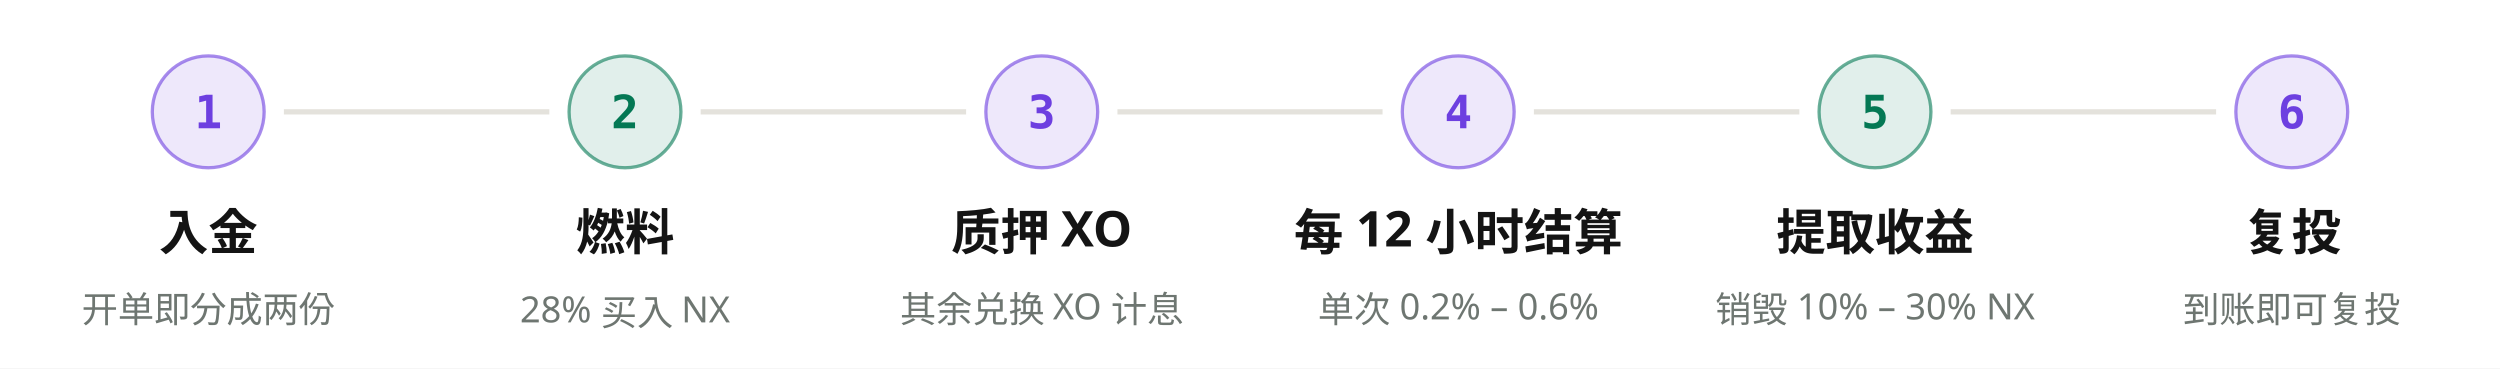
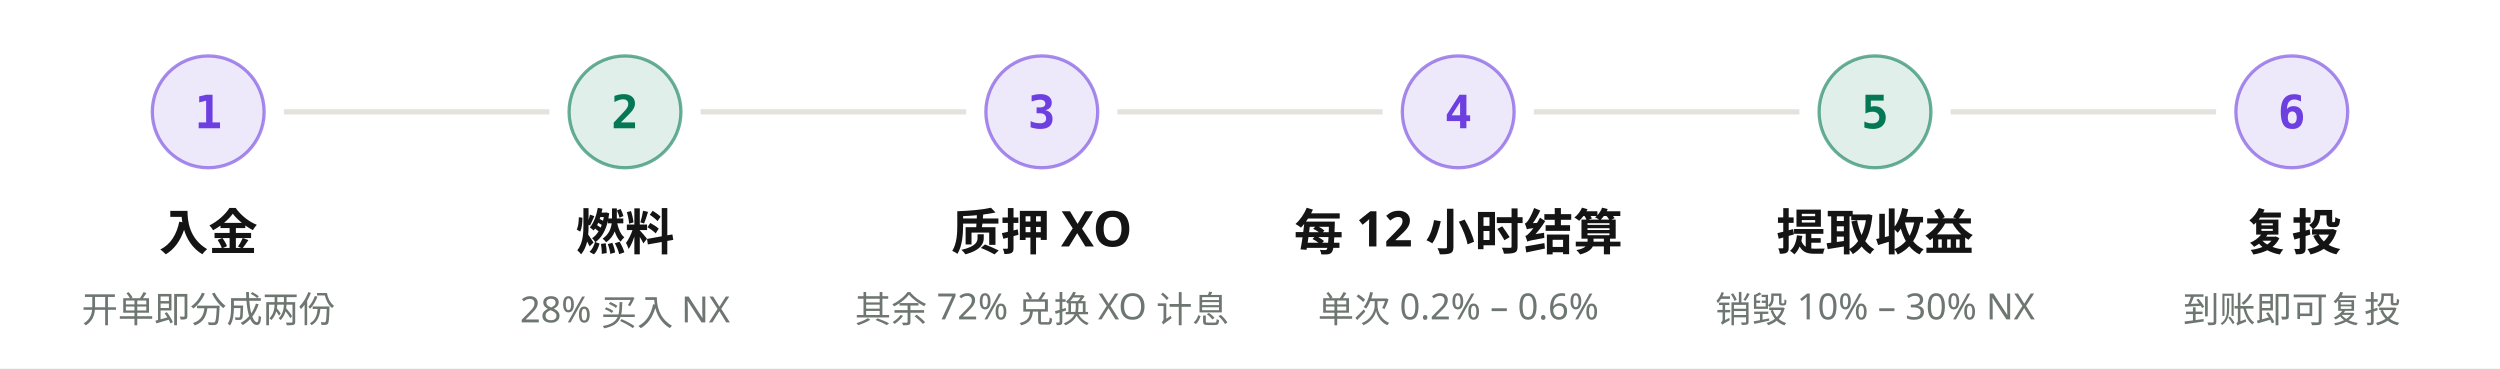
<svg xmlns="http://www.w3.org/2000/svg" viewBox="0 0 760 112" width="760" height="112" style="display:block;background:#FFFFFF">
  <rect width="760" height="112" fill="#FFFFFF" />
  <circle cx="63.3" cy="34" r="17" fill="#6D3FE0" fill-opacity=".12" stroke="#6D3FE0" stroke-opacity=".6" />
  <text x="63.333" y="39" font-size="14" fill="#6D3FE0" font-family="'JetBrains Mono','SF Mono',Menlo,monospace" text-anchor="middle" font-weight="700" letter-spacing="0">1</text>
  <text x="63.333" y="76" font-size="15" fill="#141414" font-family="'PingFang SC','Hiragino Sans GB','Noto Sans SC',sans-serif" text-anchor="middle" font-weight="700" letter-spacing="0">入金</text>
  <text x="63.333" y="98" font-size="11" fill="#6E7671" font-family="'PingFang SC','Hiragino Sans GB','Noto Sans SC',sans-serif" text-anchor="middle" font-weight="400" letter-spacing="0">开单即分成两份</text>
  <line x1="86.3" y1="34" x2="167.0" y2="34" stroke="#E4E2DC" stroke-width="1.6" />
  <circle cx="190.0" cy="34" r="17" fill="#047854" fill-opacity=".12" stroke="#047854" stroke-opacity=".6" />
  <text x="190.0" y="39" font-size="14" fill="#047854" font-family="'JetBrains Mono','SF Mono',Menlo,monospace" text-anchor="middle" font-weight="700" letter-spacing="0">2</text>
  <text x="190.0" y="76" font-size="15" fill="#141414" font-family="'PingFang SC','Hiragino Sans GB','Noto Sans SC',sans-serif" text-anchor="middle" font-weight="700" letter-spacing="0">燃料</text>
  <text x="190.0" y="98" font-size="11" fill="#6E7671" font-family="'PingFang SC','Hiragino Sans GB','Noto Sans SC',sans-serif" text-anchor="middle" font-weight="400" letter-spacing="0">28% 买入 NX</text>
  <line x1="213.0" y1="34" x2="293.7" y2="34" stroke="#E4E2DC" stroke-width="1.6" />
  <circle cx="316.7" cy="34" r="17" fill="#6D3FE0" fill-opacity=".12" stroke="#6D3FE0" stroke-opacity=".6" />
  <text x="316.667" y="39" font-size="14" fill="#6D3FE0" font-family="'JetBrains Mono','SF Mono',Menlo,monospace" text-anchor="middle" font-weight="700" letter-spacing="0">3</text>
  <text x="316.667" y="76" font-size="15" fill="#141414" font-family="'PingFang SC','Hiragino Sans GB','Noto Sans SC',sans-serif" text-anchor="middle" font-weight="700" letter-spacing="0">质押 XO</text>
-   <text x="316.667" y="98" font-size="11" fill="#6E7671" font-family="'PingFang SC','Hiragino Sans GB','Noto Sans SC',sans-serif" text-anchor="middle" font-weight="400" letter-spacing="0">其余兑换 XO 计息</text>
+   <text x="316.667" y="98" font-size="11" fill="#6E7671" font-family="'PingFang SC','Hiragino Sans GB','Noto Sans SC',sans-serif" text-anchor="middle" font-weight="400" letter-spacing="0">其余 72% 兑换 XO 计息</text>
  <line x1="339.7" y1="34" x2="420.3" y2="34" stroke="#E4E2DC" stroke-width="1.6" />
  <circle cx="443.3" cy="34" r="17" fill="#6D3FE0" fill-opacity=".12" stroke="#6D3FE0" stroke-opacity=".6" />
  <text x="443.333" y="39" font-size="14" fill="#6D3FE0" font-family="'JetBrains Mono','SF Mono',Menlo,monospace" text-anchor="middle" font-weight="700" letter-spacing="0">4</text>
  <text x="443.333" y="76" font-size="15" fill="#141414" font-family="'PingFang SC','Hiragino Sans GB','Noto Sans SC',sans-serif" text-anchor="middle" font-weight="700" letter-spacing="0">每 12 小时结算</text>
  <text x="443.333" y="98" font-size="11" fill="#6E7671" font-family="'PingFang SC','Hiragino Sans GB','Noto Sans SC',sans-serif" text-anchor="middle" font-weight="400" letter-spacing="0">单次 0.2% – 0.6%</text>
  <line x1="466.3" y1="34" x2="547.0" y2="34" stroke="#E4E2DC" stroke-width="1.6" />
  <circle cx="570.0" cy="34" r="17" fill="#047854" fill-opacity=".12" stroke="#047854" stroke-opacity=".6" />
  <text x="570.0" y="39" font-size="14" fill="#047854" font-family="'JetBrains Mono','SF Mono',Menlo,monospace" text-anchor="middle" font-weight="700" letter-spacing="0">5</text>
  <text x="570.0" y="76" font-size="15" fill="#141414" font-family="'PingFang SC','Hiragino Sans GB','Noto Sans SC',sans-serif" text-anchor="middle" font-weight="700" letter-spacing="0">提取收益</text>
  <text x="570.0" y="98" font-size="11" fill="#6E7671" font-family="'PingFang SC','Hiragino Sans GB','Noto Sans SC',sans-serif" text-anchor="middle" font-weight="400" letter-spacing="0">销毁 10% – 30% NX</text>
  <line x1="593.0" y1="34" x2="673.7" y2="34" stroke="#E4E2DC" stroke-width="1.6" />
  <circle cx="696.7" cy="34" r="17" fill="#6D3FE0" fill-opacity=".12" stroke="#6D3FE0" stroke-opacity=".6" />
  <text x="696.667" y="39" font-size="14" fill="#6D3FE0" font-family="'JetBrains Mono','SF Mono',Menlo,monospace" text-anchor="middle" font-weight="700" letter-spacing="0">6</text>
  <text x="696.667" y="76" font-size="15" fill="#141414" font-family="'PingFang SC','Hiragino Sans GB','Noto Sans SC',sans-serif" text-anchor="middle" font-weight="700" letter-spacing="0">复投</text>
  <text x="696.667" y="98" font-size="11" fill="#6E7671" font-family="'PingFang SC','Hiragino Sans GB','Noto Sans SC',sans-serif" text-anchor="middle" font-weight="400" letter-spacing="0">到账即可复投</text>
</svg>
